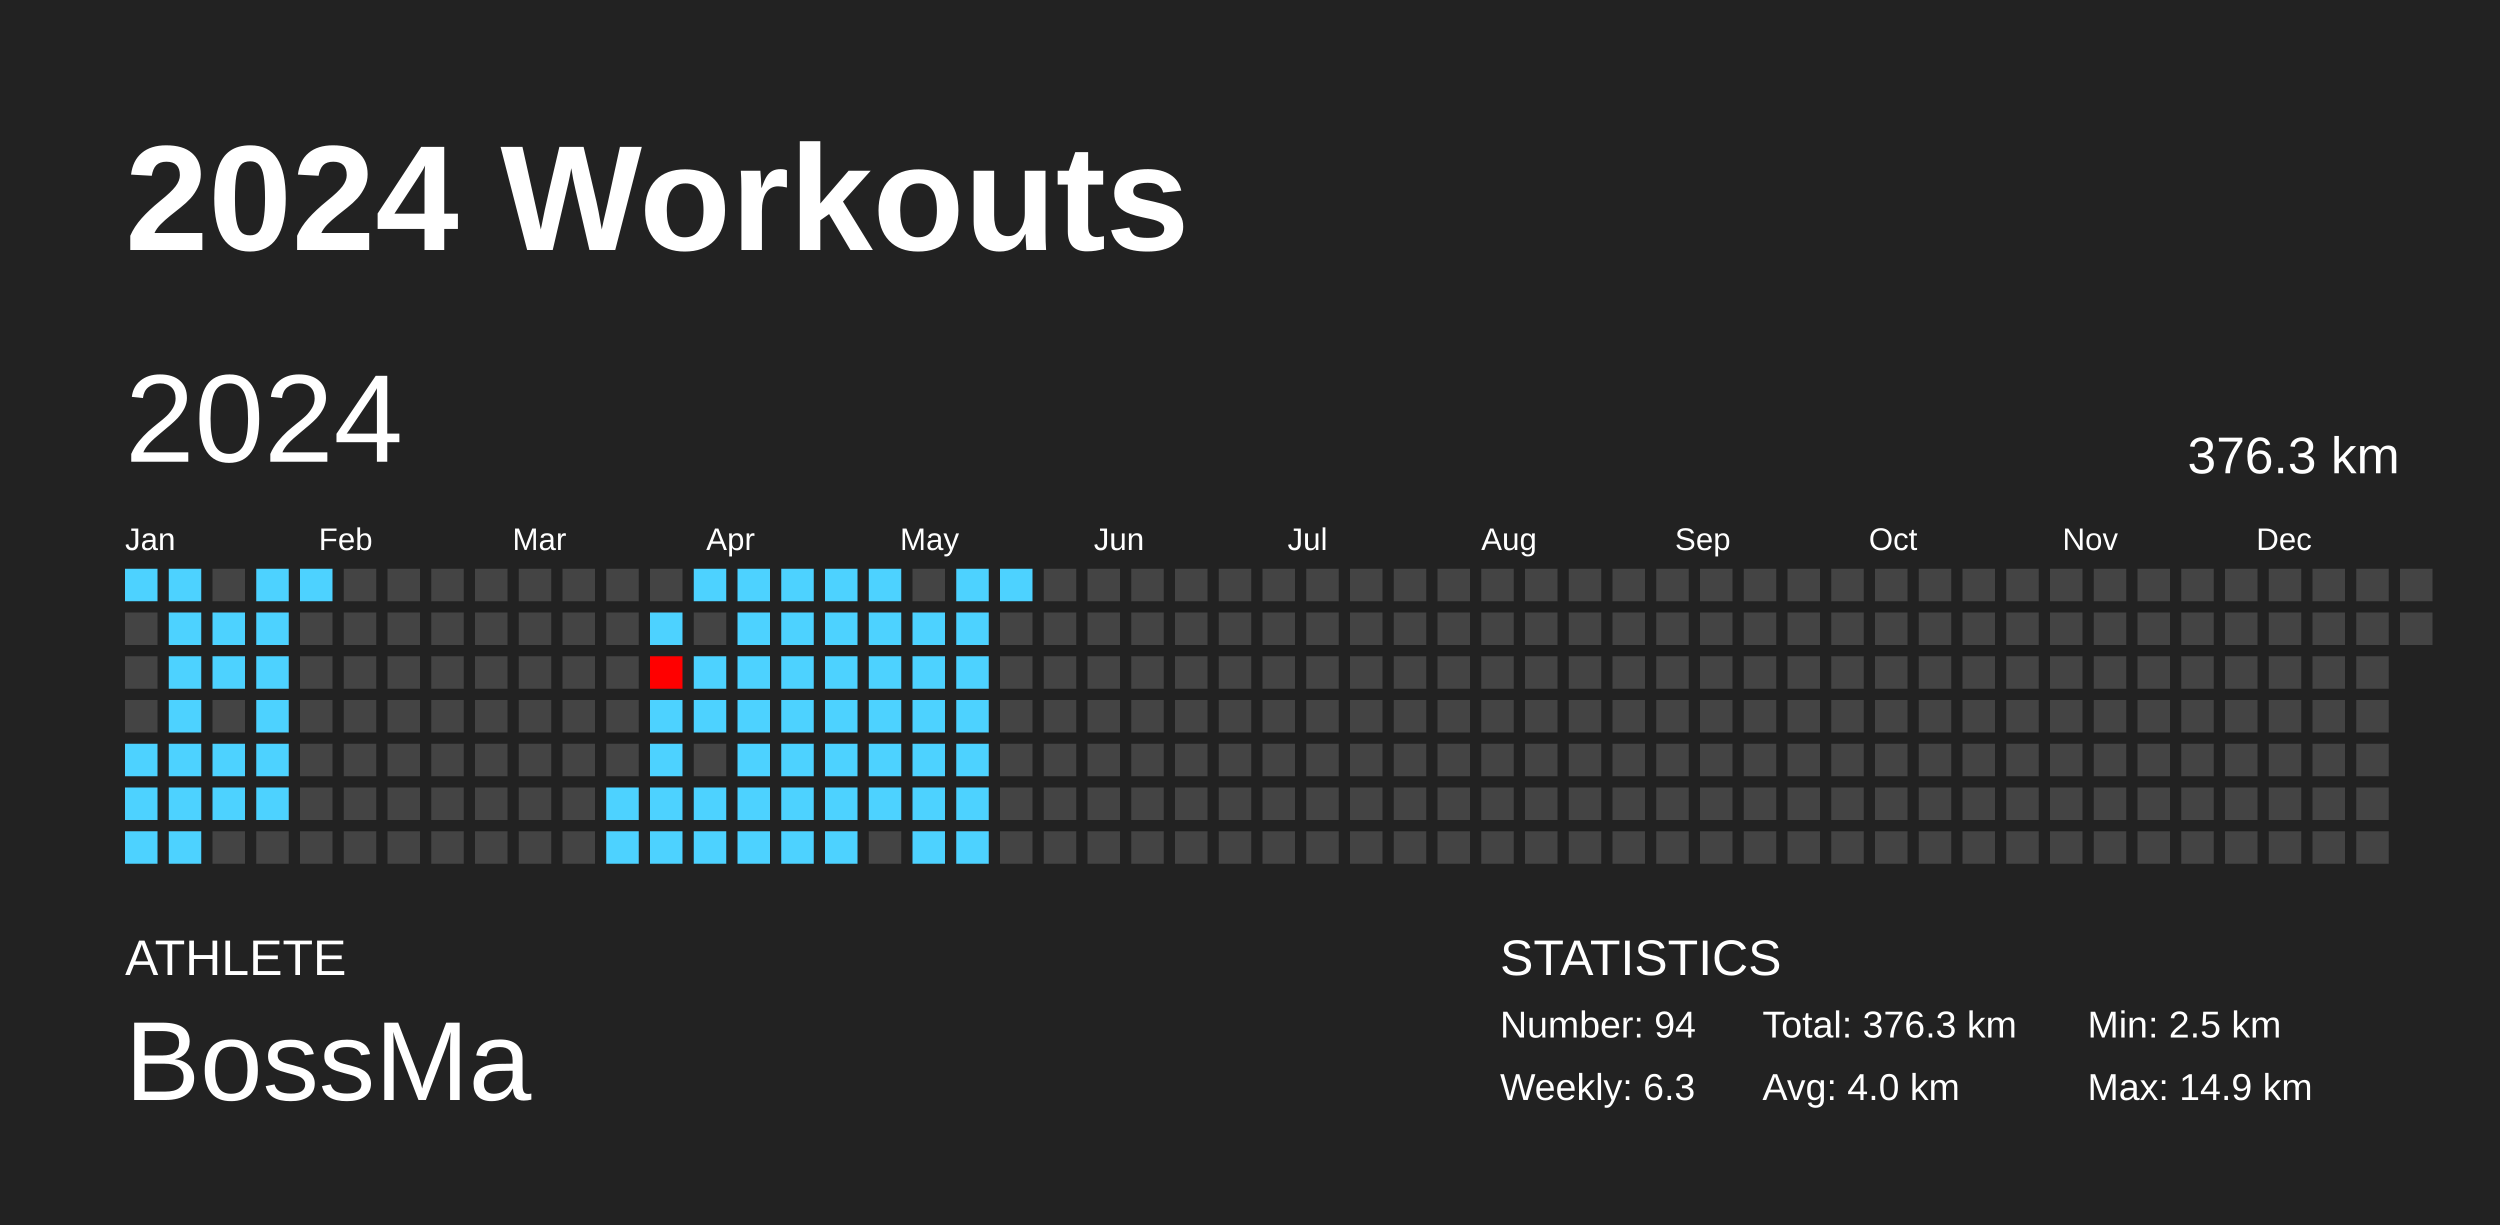
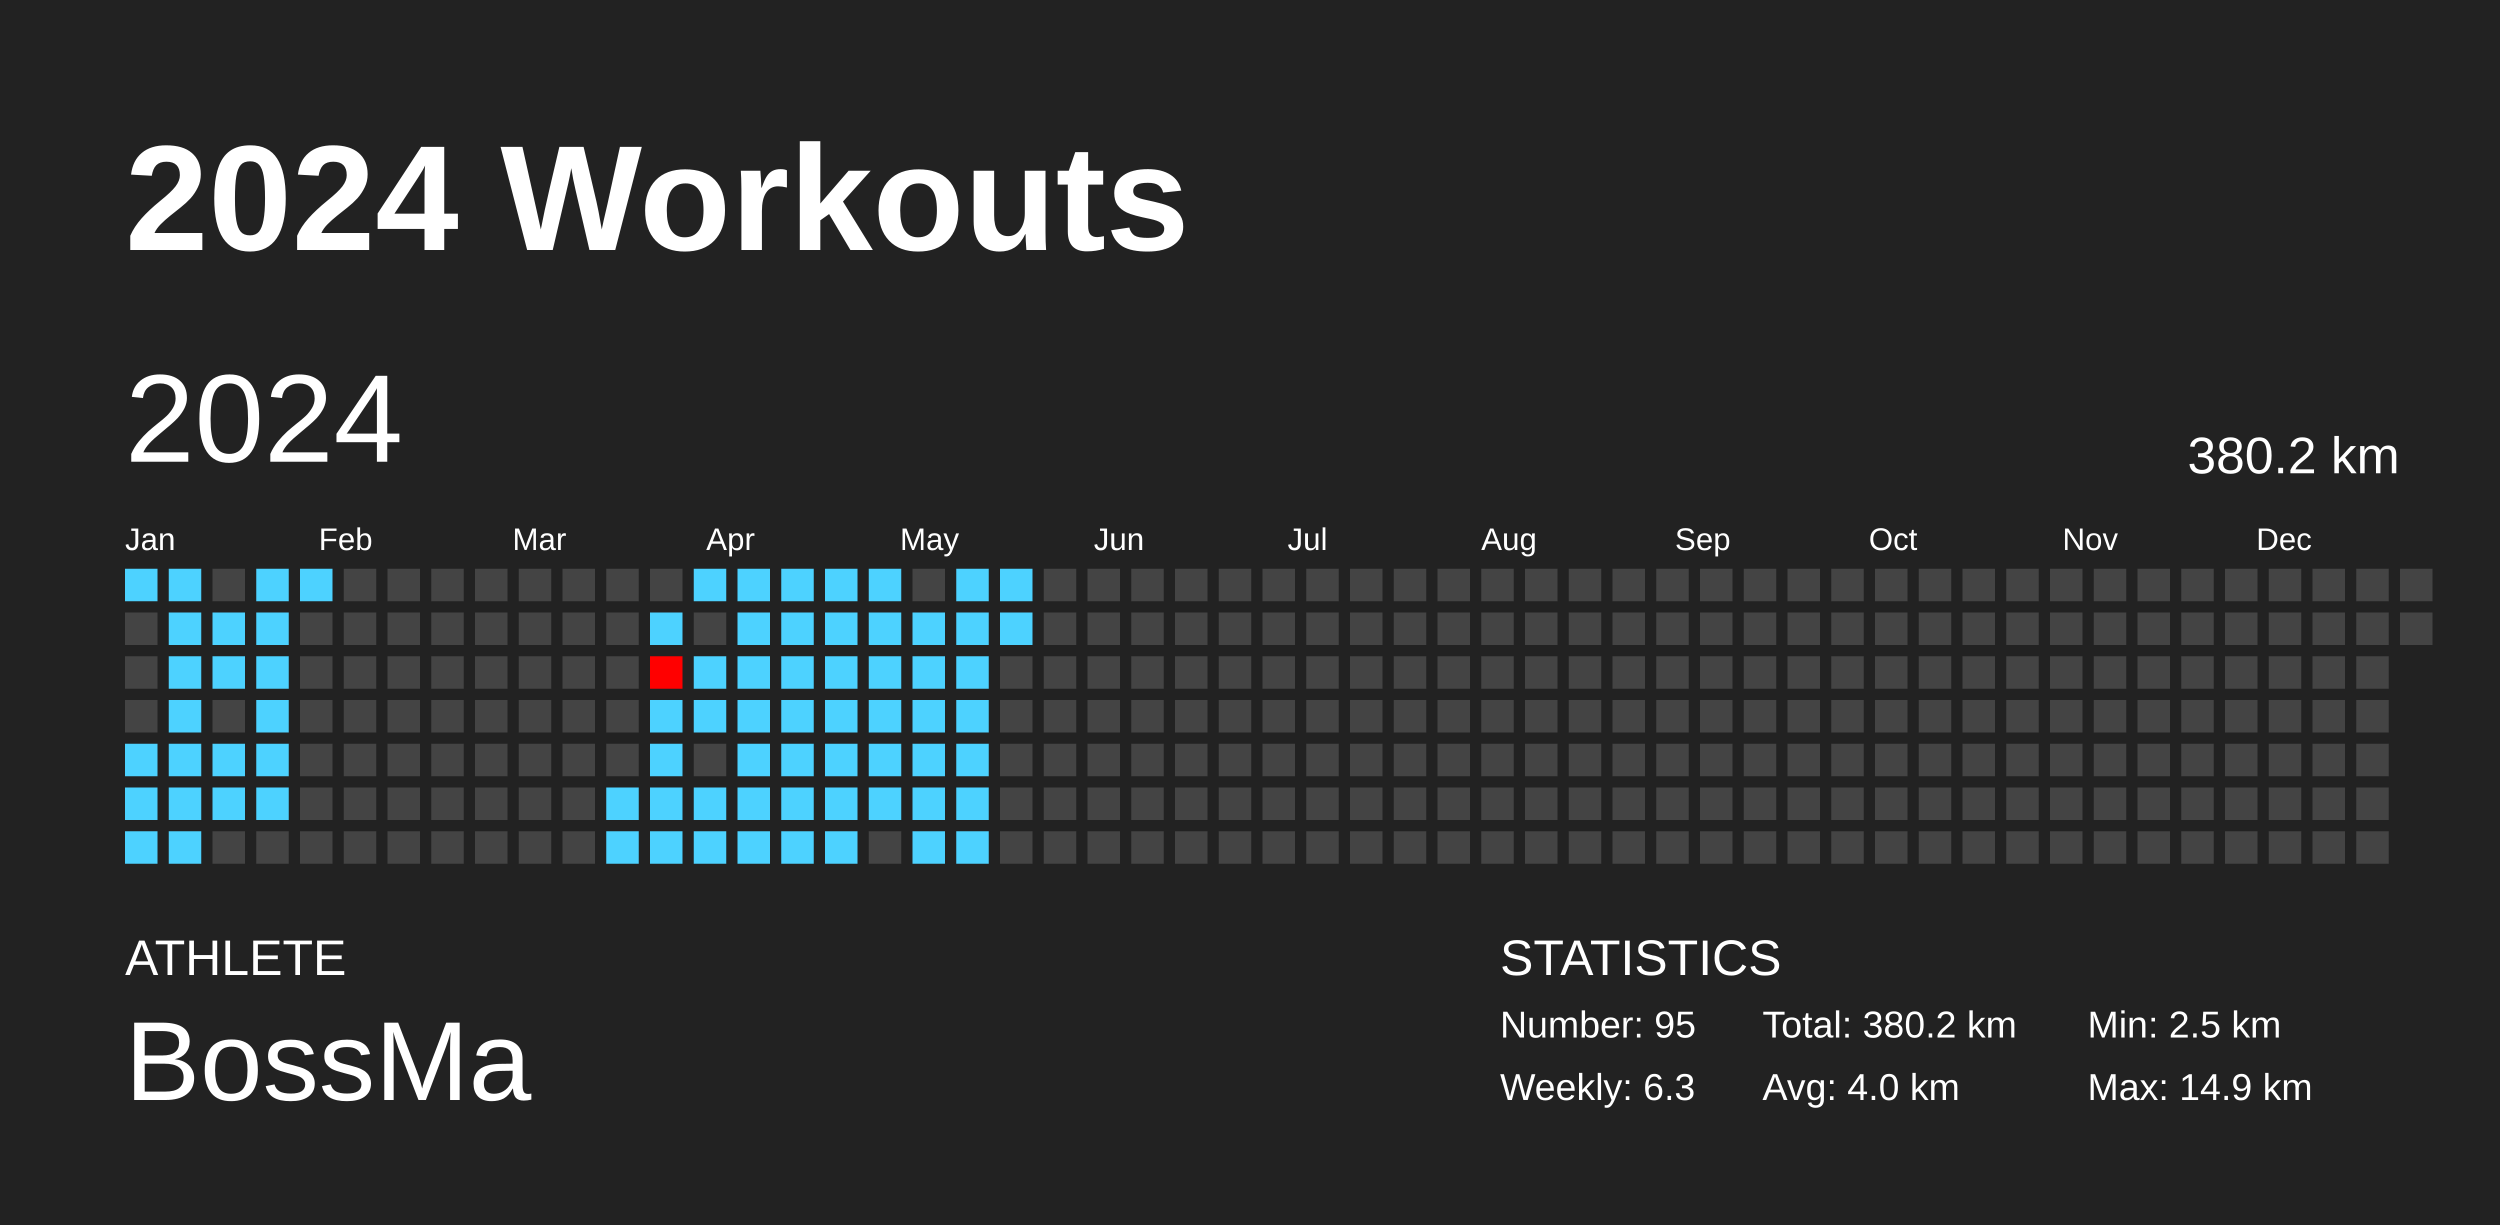
<svg xmlns="http://www.w3.org/2000/svg" baseProfile="full" height="98mm" version="1.1" viewBox="0,0,200,98" width="200mm">
  <defs />
  <rect fill="#222222" height="98" width="200" x="0" y="0" />
  <text fill="#FFFFFF" style="font-size:12px; font-family:Arial; font-weight:bold;" x="10" y="20">2024 Workouts</text>
  <text fill="#FFFFFF" style="font-size:4px; font-family:Arial" x="10" y="78">ATHLETE</text>
  <text fill="#FFFFFF" style="font-size:9px; font-family:Arial" x="10" y="88">BossMa</text>
  <text fill="#FFFFFF" style="font-size:4px; font-family:Arial" x="120" y="78">STATISTICS</text>
-   <text fill="#FFFFFF" style="font-size:3px; font-family:Arial" x="120" y="83">Number: 94</text>
+   <text fill="#FFFFFF" style="font-size:3px; font-family:Arial" x="120" y="83">Number: 95</text>
  <text fill="#FFFFFF" style="font-size:3px; font-family:Arial" x="120" y="88">Weekly: 6.3</text>
-   <text fill="#FFFFFF" style="font-size:3px; font-family:Arial" x="141" y="83">Total: 376.3 km</text>
+   <text fill="#FFFFFF" style="font-size:3px; font-family:Arial" x="141" y="83">Total: 380.2 km</text>
  <text fill="#FFFFFF" style="font-size:3px; font-family:Arial" x="141" y="88">Avg: 4.0 km</text>
  <text fill="#FFFFFF" style="font-size:3px; font-family:Arial" x="167" y="83">Min: 2.5 km</text>
  <text fill="#FFFFFF" style="font-size:3px; font-family:Arial" x="167" y="88">Max: 14.9 km</text>
  <text dominant-baseline="hanging" fill="#FFFFFF" style="font-size:10.0px; font-family:Arial;" x="10" y="30">2024</text>
-   <text dominant-baseline="hanging" fill="#FFFFFF" style="font-size:4.125px; font-family:Arial;" x="175" y="35">376.3 km</text>
+   <text dominant-baseline="hanging" fill="#FFFFFF" style="font-size:4.125px; font-family:Arial;" x="175" y="35">380.2 km</text>
  <text fill="#FFFFFF" style="font-size:2.5px; font-family:Arial" x="10.0" y="44">Jan</text>
  <text fill="#FFFFFF" style="font-size:2.5px; font-family:Arial" x="25.5" y="44">Feb</text>
  <text fill="#FFFFFF" style="font-size:2.5px; font-family:Arial" x="41.0" y="44">Mar</text>
  <text fill="#FFFFFF" style="font-size:2.5px; font-family:Arial" x="56.5" y="44">Apr</text>
  <text fill="#FFFFFF" style="font-size:2.5px; font-family:Arial" x="72.0" y="44">May</text>
  <text fill="#FFFFFF" style="font-size:2.5px; font-family:Arial" x="87.5" y="44">Jun</text>
  <text fill="#FFFFFF" style="font-size:2.5px; font-family:Arial" x="103.0" y="44">Jul</text>
  <text fill="#FFFFFF" style="font-size:2.5px; font-family:Arial" x="118.5" y="44">Aug</text>
  <text fill="#FFFFFF" style="font-size:2.5px; font-family:Arial" x="134.0" y="44">Sep</text>
  <text fill="#FFFFFF" style="font-size:2.5px; font-family:Arial" x="149.5" y="44">Oct</text>
  <text fill="#FFFFFF" style="font-size:2.5px; font-family:Arial" x="165.0" y="44">Nov</text>
  <text fill="#FFFFFF" style="font-size:2.5px; font-family:Arial" x="180.5" y="44">Dec</text>
  <rect fill="#4dd2ff" height="2.6" width="2.6" x="10.0" y="45.5" />
  <rect fill="#444444" height="2.6" width="2.6" x="10.0" y="49.0" />
  <rect fill="#444444" height="2.6" width="2.6" x="10.0" y="52.5" />
  <rect fill="#444444" height="2.6" width="2.6" x="10.0" y="56.0" />
  <rect fill="#4dd2ff" height="2.6" width="2.6" x="10.0" y="59.5" />
  <rect fill="#4dd2ff" height="2.6" width="2.6" x="10.0" y="63.0" />
  <rect fill="#4dd2ff" height="2.6" width="2.6" x="10.0" y="66.5" />
  <rect fill="#4dd2ff" height="2.6" width="2.6" x="13.5" y="45.5" />
  <rect fill="#4dd2ff" height="2.6" width="2.6" x="13.5" y="49.0" />
  <rect fill="#4dd2ff" height="2.6" width="2.6" x="13.5" y="52.5" />
  <rect fill="#4dd2ff" height="2.6" width="2.6" x="13.5" y="56.0" />
  <rect fill="#4dd2ff" height="2.6" width="2.6" x="13.5" y="59.5" />
  <rect fill="#4dd2ff" height="2.6" width="2.6" x="13.5" y="63.0" />
  <rect fill="#4dd2ff" height="2.6" width="2.6" x="13.5" y="66.5" />
  <rect fill="#444444" height="2.6" width="2.6" x="17.0" y="45.5" />
  <rect fill="#4dd2ff" height="2.6" width="2.6" x="17.0" y="49.0" />
  <rect fill="#4dd2ff" height="2.6" width="2.6" x="17.0" y="52.5" />
  <rect fill="#444444" height="2.6" width="2.6" x="17.0" y="56.0" />
  <rect fill="#4dd2ff" height="2.6" width="2.6" x="17.0" y="59.5" />
  <rect fill="#4dd2ff" height="2.6" width="2.6" x="17.0" y="63.0" />
  <rect fill="#444444" height="2.6" width="2.6" x="17.0" y="66.5" />
  <rect fill="#4dd2ff" height="2.6" width="2.6" x="20.5" y="45.5" />
  <rect fill="#4dd2ff" height="2.6" width="2.6" x="20.5" y="49.0" />
  <rect fill="#4dd2ff" height="2.6" width="2.6" x="20.5" y="52.5" />
  <rect fill="#4dd2ff" height="2.6" width="2.6" x="20.5" y="56.0" />
  <rect fill="#4dd2ff" height="2.6" width="2.6" x="20.5" y="59.5" />
  <rect fill="#4dd2ff" height="2.6" width="2.6" x="20.5" y="63.0" />
  <rect fill="#444444" height="2.6" width="2.6" x="20.5" y="66.5" />
  <rect fill="#4dd2ff" height="2.6" width="2.6" x="24.0" y="45.5" />
  <rect fill="#444444" height="2.6" width="2.6" x="24.0" y="49.0" />
  <rect fill="#444444" height="2.6" width="2.6" x="24.0" y="52.5" />
  <rect fill="#444444" height="2.6" width="2.6" x="24.0" y="56.0" />
  <rect fill="#444444" height="2.6" width="2.6" x="24.0" y="59.5" />
  <rect fill="#444444" height="2.6" width="2.6" x="24.0" y="63.0" />
  <rect fill="#444444" height="2.6" width="2.6" x="24.0" y="66.5" />
  <rect fill="#444444" height="2.6" width="2.6" x="27.5" y="45.5" />
  <rect fill="#444444" height="2.6" width="2.6" x="27.5" y="49.0" />
  <rect fill="#444444" height="2.6" width="2.6" x="27.5" y="52.5" />
  <rect fill="#444444" height="2.6" width="2.6" x="27.5" y="56.0" />
  <rect fill="#444444" height="2.6" width="2.6" x="27.5" y="59.5" />
  <rect fill="#444444" height="2.6" width="2.6" x="27.5" y="63.0" />
  <rect fill="#444444" height="2.6" width="2.6" x="27.5" y="66.5" />
  <rect fill="#444444" height="2.6" width="2.6" x="31.0" y="45.5" />
  <rect fill="#444444" height="2.6" width="2.6" x="31.0" y="49.0" />
  <rect fill="#444444" height="2.6" width="2.6" x="31.0" y="52.5" />
  <rect fill="#444444" height="2.6" width="2.6" x="31.0" y="56.0" />
  <rect fill="#444444" height="2.6" width="2.6" x="31.0" y="59.5" />
  <rect fill="#444444" height="2.6" width="2.6" x="31.0" y="63.0" />
  <rect fill="#444444" height="2.6" width="2.6" x="31.0" y="66.5" />
  <rect fill="#444444" height="2.6" width="2.6" x="34.5" y="45.5" />
  <rect fill="#444444" height="2.6" width="2.6" x="34.5" y="49.0" />
  <rect fill="#444444" height="2.6" width="2.6" x="34.5" y="52.5" />
  <rect fill="#444444" height="2.6" width="2.6" x="34.5" y="56.0" />
  <rect fill="#444444" height="2.6" width="2.6" x="34.5" y="59.5" />
  <rect fill="#444444" height="2.6" width="2.6" x="34.5" y="63.0" />
  <rect fill="#444444" height="2.6" width="2.6" x="34.5" y="66.5" />
  <rect fill="#444444" height="2.6" width="2.6" x="38.0" y="45.5" />
  <rect fill="#444444" height="2.6" width="2.6" x="38.0" y="49.0" />
  <rect fill="#444444" height="2.6" width="2.6" x="38.0" y="52.5" />
  <rect fill="#444444" height="2.6" width="2.6" x="38.0" y="56.0" />
  <rect fill="#444444" height="2.6" width="2.6" x="38.0" y="59.5" />
  <rect fill="#444444" height="2.6" width="2.6" x="38.0" y="63.0" />
  <rect fill="#444444" height="2.6" width="2.6" x="38.0" y="66.5" />
  <rect fill="#444444" height="2.6" width="2.6" x="41.5" y="45.5" />
  <rect fill="#444444" height="2.6" width="2.6" x="41.5" y="49.0" />
  <rect fill="#444444" height="2.6" width="2.6" x="41.5" y="52.5" />
  <rect fill="#444444" height="2.6" width="2.6" x="41.5" y="56.0" />
  <rect fill="#444444" height="2.6" width="2.6" x="41.5" y="59.5" />
  <rect fill="#444444" height="2.6" width="2.6" x="41.5" y="63.0" />
  <rect fill="#444444" height="2.6" width="2.6" x="41.5" y="66.5" />
  <rect fill="#444444" height="2.6" width="2.6" x="45.0" y="45.5" />
  <rect fill="#444444" height="2.6" width="2.6" x="45.0" y="49.0" />
  <rect fill="#444444" height="2.6" width="2.6" x="45.0" y="52.5" />
  <rect fill="#444444" height="2.6" width="2.6" x="45.0" y="56.0" />
  <rect fill="#444444" height="2.6" width="2.6" x="45.0" y="59.5" />
  <rect fill="#444444" height="2.6" width="2.6" x="45.0" y="63.0" />
  <rect fill="#444444" height="2.6" width="2.6" x="45.0" y="66.5" />
  <rect fill="#444444" height="2.6" width="2.6" x="48.5" y="45.5" />
  <rect fill="#444444" height="2.6" width="2.6" x="48.5" y="49.0" />
  <rect fill="#444444" height="2.6" width="2.6" x="48.5" y="52.5" />
  <rect fill="#444444" height="2.6" width="2.6" x="48.5" y="56.0" />
  <rect fill="#444444" height="2.6" width="2.6" x="48.5" y="59.5" />
  <rect fill="#4dd2ff" height="2.6" width="2.6" x="48.5" y="63.0" />
  <rect fill="#4dd2ff" height="2.6" width="2.6" x="48.5" y="66.5" />
  <rect fill="#444444" height="2.6" width="2.6" x="52.0" y="45.5" />
  <rect fill="#4dd2ff" height="2.6" width="2.6" x="52.0" y="49.0" />
  <rect fill="#ff0000" height="2.6" width="2.6" x="52.0" y="52.5" />
  <rect fill="#4dd2ff" height="2.6" width="2.6" x="52.0" y="56.0" />
  <rect fill="#4dd2ff" height="2.6" width="2.6" x="52.0" y="59.5" />
  <rect fill="#4dd2ff" height="2.6" width="2.6" x="52.0" y="63.0" />
  <rect fill="#4dd2ff" height="2.6" width="2.6" x="52.0" y="66.5" />
  <rect fill="#4dd2ff" height="2.6" width="2.6" x="55.5" y="45.5" />
  <rect fill="#444444" height="2.6" width="2.6" x="55.5" y="49.0" />
  <rect fill="#4dd2ff" height="2.6" width="2.6" x="55.5" y="52.5" />
  <rect fill="#4dd2ff" height="2.6" width="2.6" x="55.5" y="56.0" />
  <rect fill="#444444" height="2.6" width="2.6" x="55.5" y="59.5" />
  <rect fill="#4dd2ff" height="2.6" width="2.6" x="55.5" y="63.0" />
  <rect fill="#4dd2ff" height="2.6" width="2.6" x="55.5" y="66.5" />
  <rect fill="#4dd2ff" height="2.6" width="2.6" x="59.0" y="45.5" />
  <rect fill="#4dd2ff" height="2.6" width="2.6" x="59.0" y="49.0" />
  <rect fill="#4dd2ff" height="2.6" width="2.6" x="59.0" y="52.5" />
  <rect fill="#4dd2ff" height="2.6" width="2.6" x="59.0" y="56.0" />
  <rect fill="#4dd2ff" height="2.6" width="2.6" x="59.0" y="59.5" />
  <rect fill="#4dd2ff" height="2.6" width="2.6" x="59.0" y="63.0" />
  <rect fill="#4dd2ff" height="2.6" width="2.6" x="59.0" y="66.5" />
  <rect fill="#4dd2ff" height="2.6" width="2.6" x="62.5" y="45.5" />
  <rect fill="#4dd2ff" height="2.6" width="2.6" x="62.5" y="49.0" />
  <rect fill="#4dd2ff" height="2.6" width="2.6" x="62.5" y="52.5" />
  <rect fill="#4dd2ff" height="2.6" width="2.6" x="62.5" y="56.0" />
  <rect fill="#4dd2ff" height="2.6" width="2.6" x="62.5" y="59.5" />
  <rect fill="#4dd2ff" height="2.6" width="2.6" x="62.5" y="63.0" />
  <rect fill="#4dd2ff" height="2.6" width="2.6" x="62.5" y="66.5" />
  <rect fill="#4dd2ff" height="2.6" width="2.6" x="66.0" y="45.5" />
  <rect fill="#4dd2ff" height="2.6" width="2.6" x="66.0" y="49.0" />
  <rect fill="#4dd2ff" height="2.6" width="2.6" x="66.0" y="52.5" />
  <rect fill="#4dd2ff" height="2.6" width="2.6" x="66.0" y="56.0" />
  <rect fill="#4dd2ff" height="2.6" width="2.6" x="66.0" y="59.5" />
  <rect fill="#4dd2ff" height="2.6" width="2.6" x="66.0" y="63.0" />
  <rect fill="#4dd2ff" height="2.6" width="2.6" x="66.0" y="66.5" />
  <rect fill="#4dd2ff" height="2.6" width="2.6" x="69.5" y="45.5" />
  <rect fill="#4dd2ff" height="2.6" width="2.6" x="69.5" y="49.0" />
  <rect fill="#4dd2ff" height="2.6" width="2.6" x="69.5" y="52.5" />
  <rect fill="#4dd2ff" height="2.6" width="2.6" x="69.5" y="56.0" />
  <rect fill="#4dd2ff" height="2.6" width="2.6" x="69.5" y="59.5" />
  <rect fill="#4dd2ff" height="2.6" width="2.6" x="69.5" y="63.0" />
  <rect fill="#444444" height="2.6" width="2.6" x="69.5" y="66.5" />
  <rect fill="#444444" height="2.6" width="2.6" x="73.0" y="45.5" />
  <rect fill="#4dd2ff" height="2.6" width="2.6" x="73.0" y="49.0" />
  <rect fill="#4dd2ff" height="2.6" width="2.6" x="73.0" y="52.5" />
  <rect fill="#4dd2ff" height="2.6" width="2.6" x="73.0" y="56.0" />
  <rect fill="#4dd2ff" height="2.6" width="2.6" x="73.0" y="59.5" />
  <rect fill="#4dd2ff" height="2.6" width="2.6" x="73.0" y="63.0" />
  <rect fill="#4dd2ff" height="2.6" width="2.6" x="73.0" y="66.5" />
  <rect fill="#4dd2ff" height="2.6" width="2.6" x="76.5" y="45.5" />
  <rect fill="#4dd2ff" height="2.6" width="2.6" x="76.5" y="49.0" />
  <rect fill="#4dd2ff" height="2.6" width="2.6" x="76.5" y="52.5" />
  <rect fill="#4dd2ff" height="2.6" width="2.6" x="76.5" y="56.0" />
  <rect fill="#4dd2ff" height="2.6" width="2.6" x="76.5" y="59.5" />
  <rect fill="#4dd2ff" height="2.6" width="2.6" x="76.5" y="63.0" />
  <rect fill="#4dd2ff" height="2.6" width="2.6" x="76.5" y="66.5" />
  <rect fill="#4dd2ff" height="2.6" width="2.6" x="80.0" y="45.5" />
-   <rect fill="#444444" height="2.6" width="2.6" x="80.0" y="49.0" />
+   <rect fill="#4dd2ff" height="2.6" width="2.6" x="80.0" y="49.0" />
  <rect fill="#444444" height="2.6" width="2.6" x="80.0" y="52.5" />
  <rect fill="#444444" height="2.6" width="2.6" x="80.0" y="56.0" />
  <rect fill="#444444" height="2.6" width="2.6" x="80.0" y="59.5" />
  <rect fill="#444444" height="2.6" width="2.6" x="80.0" y="63.0" />
  <rect fill="#444444" height="2.6" width="2.6" x="80.0" y="66.5" />
  <rect fill="#444444" height="2.6" width="2.6" x="83.5" y="45.5" />
  <rect fill="#444444" height="2.6" width="2.6" x="83.5" y="49.0" />
  <rect fill="#444444" height="2.6" width="2.6" x="83.5" y="52.5" />
  <rect fill="#444444" height="2.6" width="2.6" x="83.5" y="56.0" />
  <rect fill="#444444" height="2.6" width="2.6" x="83.5" y="59.5" />
  <rect fill="#444444" height="2.6" width="2.6" x="83.5" y="63.0" />
  <rect fill="#444444" height="2.6" width="2.6" x="83.5" y="66.5" />
  <rect fill="#444444" height="2.6" width="2.6" x="87.0" y="45.5" />
  <rect fill="#444444" height="2.6" width="2.6" x="87.0" y="49.0" />
  <rect fill="#444444" height="2.6" width="2.6" x="87.0" y="52.5" />
  <rect fill="#444444" height="2.6" width="2.6" x="87.0" y="56.0" />
  <rect fill="#444444" height="2.6" width="2.6" x="87.0" y="59.5" />
  <rect fill="#444444" height="2.6" width="2.6" x="87.0" y="63.0" />
  <rect fill="#444444" height="2.6" width="2.6" x="87.0" y="66.5" />
  <rect fill="#444444" height="2.6" width="2.6" x="90.5" y="45.5" />
  <rect fill="#444444" height="2.6" width="2.6" x="90.5" y="49.0" />
  <rect fill="#444444" height="2.6" width="2.6" x="90.5" y="52.5" />
  <rect fill="#444444" height="2.6" width="2.6" x="90.5" y="56.0" />
  <rect fill="#444444" height="2.6" width="2.6" x="90.5" y="59.5" />
  <rect fill="#444444" height="2.6" width="2.6" x="90.5" y="63.0" />
  <rect fill="#444444" height="2.6" width="2.6" x="90.5" y="66.5" />
  <rect fill="#444444" height="2.6" width="2.6" x="94.0" y="45.5" />
  <rect fill="#444444" height="2.6" width="2.6" x="94.0" y="49.0" />
  <rect fill="#444444" height="2.6" width="2.6" x="94.0" y="52.5" />
  <rect fill="#444444" height="2.6" width="2.6" x="94.0" y="56.0" />
  <rect fill="#444444" height="2.6" width="2.6" x="94.0" y="59.5" />
  <rect fill="#444444" height="2.6" width="2.6" x="94.0" y="63.0" />
  <rect fill="#444444" height="2.6" width="2.6" x="94.0" y="66.5" />
  <rect fill="#444444" height="2.6" width="2.6" x="97.5" y="45.5" />
  <rect fill="#444444" height="2.6" width="2.6" x="97.5" y="49.0" />
  <rect fill="#444444" height="2.6" width="2.6" x="97.5" y="52.5" />
  <rect fill="#444444" height="2.6" width="2.6" x="97.5" y="56.0" />
  <rect fill="#444444" height="2.6" width="2.6" x="97.5" y="59.5" />
  <rect fill="#444444" height="2.6" width="2.6" x="97.5" y="63.0" />
  <rect fill="#444444" height="2.6" width="2.6" x="97.5" y="66.5" />
  <rect fill="#444444" height="2.6" width="2.6" x="101.0" y="45.5" />
  <rect fill="#444444" height="2.6" width="2.6" x="101.0" y="49.0" />
  <rect fill="#444444" height="2.6" width="2.6" x="101.0" y="52.5" />
  <rect fill="#444444" height="2.6" width="2.6" x="101.0" y="56.0" />
  <rect fill="#444444" height="2.6" width="2.6" x="101.0" y="59.5" />
  <rect fill="#444444" height="2.6" width="2.6" x="101.0" y="63.0" />
  <rect fill="#444444" height="2.6" width="2.6" x="101.0" y="66.5" />
  <rect fill="#444444" height="2.6" width="2.6" x="104.5" y="45.5" />
  <rect fill="#444444" height="2.6" width="2.6" x="104.5" y="49.0" />
  <rect fill="#444444" height="2.6" width="2.6" x="104.5" y="52.5" />
  <rect fill="#444444" height="2.6" width="2.6" x="104.5" y="56.0" />
  <rect fill="#444444" height="2.6" width="2.6" x="104.5" y="59.5" />
  <rect fill="#444444" height="2.6" width="2.6" x="104.5" y="63.0" />
  <rect fill="#444444" height="2.6" width="2.6" x="104.5" y="66.5" />
  <rect fill="#444444" height="2.6" width="2.6" x="108.0" y="45.5" />
  <rect fill="#444444" height="2.6" width="2.6" x="108.0" y="49.0" />
  <rect fill="#444444" height="2.6" width="2.6" x="108.0" y="52.5" />
  <rect fill="#444444" height="2.6" width="2.6" x="108.0" y="56.0" />
  <rect fill="#444444" height="2.6" width="2.6" x="108.0" y="59.5" />
  <rect fill="#444444" height="2.6" width="2.6" x="108.0" y="63.0" />
  <rect fill="#444444" height="2.6" width="2.6" x="108.0" y="66.5" />
  <rect fill="#444444" height="2.6" width="2.6" x="111.5" y="45.5" />
  <rect fill="#444444" height="2.6" width="2.6" x="111.5" y="49.0" />
  <rect fill="#444444" height="2.6" width="2.6" x="111.5" y="52.5" />
  <rect fill="#444444" height="2.6" width="2.6" x="111.5" y="56.0" />
  <rect fill="#444444" height="2.6" width="2.6" x="111.5" y="59.5" />
  <rect fill="#444444" height="2.6" width="2.6" x="111.5" y="63.0" />
  <rect fill="#444444" height="2.6" width="2.6" x="111.5" y="66.5" />
  <rect fill="#444444" height="2.6" width="2.6" x="115.0" y="45.5" />
  <rect fill="#444444" height="2.6" width="2.6" x="115.0" y="49.0" />
  <rect fill="#444444" height="2.6" width="2.6" x="115.0" y="52.5" />
  <rect fill="#444444" height="2.6" width="2.6" x="115.0" y="56.0" />
  <rect fill="#444444" height="2.6" width="2.6" x="115.0" y="59.5" />
  <rect fill="#444444" height="2.6" width="2.6" x="115.0" y="63.0" />
  <rect fill="#444444" height="2.6" width="2.6" x="115.0" y="66.5" />
  <rect fill="#444444" height="2.6" width="2.6" x="118.5" y="45.5" />
  <rect fill="#444444" height="2.6" width="2.6" x="118.5" y="49.0" />
  <rect fill="#444444" height="2.6" width="2.6" x="118.5" y="52.5" />
  <rect fill="#444444" height="2.6" width="2.6" x="118.5" y="56.0" />
  <rect fill="#444444" height="2.6" width="2.6" x="118.5" y="59.5" />
  <rect fill="#444444" height="2.6" width="2.6" x="118.5" y="63.0" />
  <rect fill="#444444" height="2.6" width="2.6" x="118.5" y="66.5" />
  <rect fill="#444444" height="2.6" width="2.6" x="122.0" y="45.5" />
  <rect fill="#444444" height="2.6" width="2.6" x="122.0" y="49.0" />
  <rect fill="#444444" height="2.6" width="2.6" x="122.0" y="52.5" />
  <rect fill="#444444" height="2.6" width="2.6" x="122.0" y="56.0" />
  <rect fill="#444444" height="2.6" width="2.6" x="122.0" y="59.5" />
  <rect fill="#444444" height="2.6" width="2.6" x="122.0" y="63.0" />
  <rect fill="#444444" height="2.6" width="2.6" x="122.0" y="66.5" />
  <rect fill="#444444" height="2.6" width="2.6" x="125.5" y="45.5" />
  <rect fill="#444444" height="2.6" width="2.6" x="125.5" y="49.0" />
  <rect fill="#444444" height="2.6" width="2.6" x="125.5" y="52.5" />
  <rect fill="#444444" height="2.6" width="2.6" x="125.5" y="56.0" />
  <rect fill="#444444" height="2.6" width="2.6" x="125.5" y="59.5" />
  <rect fill="#444444" height="2.6" width="2.6" x="125.5" y="63.0" />
  <rect fill="#444444" height="2.6" width="2.6" x="125.5" y="66.5" />
  <rect fill="#444444" height="2.6" width="2.6" x="129.0" y="45.5" />
  <rect fill="#444444" height="2.6" width="2.6" x="129.0" y="49.0" />
  <rect fill="#444444" height="2.6" width="2.6" x="129.0" y="52.5" />
  <rect fill="#444444" height="2.6" width="2.6" x="129.0" y="56.0" />
  <rect fill="#444444" height="2.6" width="2.6" x="129.0" y="59.5" />
  <rect fill="#444444" height="2.6" width="2.6" x="129.0" y="63.0" />
  <rect fill="#444444" height="2.6" width="2.6" x="129.0" y="66.5" />
  <rect fill="#444444" height="2.6" width="2.6" x="132.5" y="45.5" />
  <rect fill="#444444" height="2.6" width="2.6" x="132.5" y="49.0" />
  <rect fill="#444444" height="2.6" width="2.6" x="132.5" y="52.5" />
  <rect fill="#444444" height="2.6" width="2.6" x="132.5" y="56.0" />
  <rect fill="#444444" height="2.6" width="2.6" x="132.5" y="59.5" />
  <rect fill="#444444" height="2.6" width="2.6" x="132.5" y="63.0" />
  <rect fill="#444444" height="2.6" width="2.6" x="132.5" y="66.5" />
  <rect fill="#444444" height="2.6" width="2.6" x="136.0" y="45.5" />
  <rect fill="#444444" height="2.6" width="2.6" x="136.0" y="49.0" />
  <rect fill="#444444" height="2.6" width="2.6" x="136.0" y="52.5" />
  <rect fill="#444444" height="2.6" width="2.6" x="136.0" y="56.0" />
  <rect fill="#444444" height="2.6" width="2.6" x="136.0" y="59.5" />
  <rect fill="#444444" height="2.6" width="2.6" x="136.0" y="63.0" />
  <rect fill="#444444" height="2.6" width="2.6" x="136.0" y="66.5" />
  <rect fill="#444444" height="2.6" width="2.6" x="139.5" y="45.5" />
  <rect fill="#444444" height="2.6" width="2.6" x="139.5" y="49.0" />
  <rect fill="#444444" height="2.6" width="2.6" x="139.5" y="52.5" />
  <rect fill="#444444" height="2.6" width="2.6" x="139.5" y="56.0" />
  <rect fill="#444444" height="2.6" width="2.6" x="139.5" y="59.5" />
  <rect fill="#444444" height="2.6" width="2.6" x="139.5" y="63.0" />
  <rect fill="#444444" height="2.6" width="2.6" x="139.5" y="66.5" />
  <rect fill="#444444" height="2.6" width="2.6" x="143.0" y="45.5" />
  <rect fill="#444444" height="2.6" width="2.6" x="143.0" y="49.0" />
  <rect fill="#444444" height="2.6" width="2.6" x="143.0" y="52.5" />
  <rect fill="#444444" height="2.6" width="2.6" x="143.0" y="56.0" />
  <rect fill="#444444" height="2.6" width="2.6" x="143.0" y="59.5" />
  <rect fill="#444444" height="2.6" width="2.6" x="143.0" y="63.0" />
  <rect fill="#444444" height="2.6" width="2.6" x="143.0" y="66.5" />
  <rect fill="#444444" height="2.6" width="2.6" x="146.5" y="45.5" />
  <rect fill="#444444" height="2.6" width="2.6" x="146.5" y="49.0" />
  <rect fill="#444444" height="2.6" width="2.6" x="146.5" y="52.5" />
  <rect fill="#444444" height="2.6" width="2.6" x="146.5" y="56.0" />
  <rect fill="#444444" height="2.6" width="2.6" x="146.5" y="59.5" />
  <rect fill="#444444" height="2.6" width="2.6" x="146.5" y="63.0" />
  <rect fill="#444444" height="2.6" width="2.6" x="146.5" y="66.5" />
  <rect fill="#444444" height="2.6" width="2.6" x="150.0" y="45.5" />
  <rect fill="#444444" height="2.6" width="2.6" x="150.0" y="49.0" />
  <rect fill="#444444" height="2.6" width="2.6" x="150.0" y="52.5" />
  <rect fill="#444444" height="2.6" width="2.6" x="150.0" y="56.0" />
  <rect fill="#444444" height="2.6" width="2.6" x="150.0" y="59.5" />
  <rect fill="#444444" height="2.6" width="2.6" x="150.0" y="63.0" />
  <rect fill="#444444" height="2.6" width="2.6" x="150.0" y="66.5" />
  <rect fill="#444444" height="2.6" width="2.6" x="153.5" y="45.5" />
  <rect fill="#444444" height="2.6" width="2.6" x="153.5" y="49.0" />
  <rect fill="#444444" height="2.6" width="2.6" x="153.5" y="52.5" />
  <rect fill="#444444" height="2.6" width="2.6" x="153.5" y="56.0" />
  <rect fill="#444444" height="2.6" width="2.6" x="153.5" y="59.5" />
  <rect fill="#444444" height="2.6" width="2.6" x="153.5" y="63.0" />
  <rect fill="#444444" height="2.6" width="2.6" x="153.5" y="66.5" />
  <rect fill="#444444" height="2.6" width="2.6" x="157.0" y="45.5" />
  <rect fill="#444444" height="2.6" width="2.6" x="157.0" y="49.0" />
  <rect fill="#444444" height="2.6" width="2.6" x="157.0" y="52.5" />
  <rect fill="#444444" height="2.6" width="2.6" x="157.0" y="56.0" />
  <rect fill="#444444" height="2.6" width="2.6" x="157.0" y="59.5" />
  <rect fill="#444444" height="2.6" width="2.6" x="157.0" y="63.0" />
  <rect fill="#444444" height="2.6" width="2.6" x="157.0" y="66.5" />
  <rect fill="#444444" height="2.6" width="2.6" x="160.5" y="45.5" />
  <rect fill="#444444" height="2.6" width="2.6" x="160.5" y="49.0" />
  <rect fill="#444444" height="2.6" width="2.6" x="160.5" y="52.5" />
  <rect fill="#444444" height="2.6" width="2.6" x="160.5" y="56.0" />
  <rect fill="#444444" height="2.6" width="2.6" x="160.5" y="59.5" />
  <rect fill="#444444" height="2.6" width="2.6" x="160.5" y="63.0" />
  <rect fill="#444444" height="2.6" width="2.6" x="160.5" y="66.5" />
  <rect fill="#444444" height="2.6" width="2.6" x="164.0" y="45.5" />
  <rect fill="#444444" height="2.6" width="2.6" x="164.0" y="49.0" />
  <rect fill="#444444" height="2.6" width="2.6" x="164.0" y="52.5" />
  <rect fill="#444444" height="2.6" width="2.6" x="164.0" y="56.0" />
  <rect fill="#444444" height="2.6" width="2.6" x="164.0" y="59.5" />
  <rect fill="#444444" height="2.6" width="2.6" x="164.0" y="63.0" />
  <rect fill="#444444" height="2.6" width="2.6" x="164.0" y="66.5" />
  <rect fill="#444444" height="2.6" width="2.6" x="167.5" y="45.5" />
  <rect fill="#444444" height="2.6" width="2.6" x="167.5" y="49.0" />
  <rect fill="#444444" height="2.6" width="2.6" x="167.5" y="52.5" />
  <rect fill="#444444" height="2.6" width="2.6" x="167.5" y="56.0" />
  <rect fill="#444444" height="2.6" width="2.6" x="167.5" y="59.5" />
  <rect fill="#444444" height="2.6" width="2.6" x="167.5" y="63.0" />
  <rect fill="#444444" height="2.6" width="2.6" x="167.5" y="66.5" />
  <rect fill="#444444" height="2.6" width="2.6" x="171.0" y="45.5" />
  <rect fill="#444444" height="2.6" width="2.6" x="171.0" y="49.0" />
  <rect fill="#444444" height="2.6" width="2.6" x="171.0" y="52.5" />
  <rect fill="#444444" height="2.6" width="2.6" x="171.0" y="56.0" />
  <rect fill="#444444" height="2.6" width="2.6" x="171.0" y="59.5" />
  <rect fill="#444444" height="2.6" width="2.6" x="171.0" y="63.0" />
  <rect fill="#444444" height="2.6" width="2.6" x="171.0" y="66.5" />
  <rect fill="#444444" height="2.6" width="2.6" x="174.5" y="45.5" />
  <rect fill="#444444" height="2.6" width="2.6" x="174.5" y="49.0" />
  <rect fill="#444444" height="2.6" width="2.6" x="174.5" y="52.5" />
  <rect fill="#444444" height="2.6" width="2.6" x="174.5" y="56.0" />
  <rect fill="#444444" height="2.6" width="2.6" x="174.5" y="59.5" />
  <rect fill="#444444" height="2.6" width="2.6" x="174.5" y="63.0" />
  <rect fill="#444444" height="2.6" width="2.6" x="174.5" y="66.5" />
  <rect fill="#444444" height="2.6" width="2.6" x="178.0" y="45.5" />
  <rect fill="#444444" height="2.6" width="2.6" x="178.0" y="49.0" />
  <rect fill="#444444" height="2.6" width="2.6" x="178.0" y="52.5" />
  <rect fill="#444444" height="2.6" width="2.6" x="178.0" y="56.0" />
  <rect fill="#444444" height="2.6" width="2.6" x="178.0" y="59.5" />
  <rect fill="#444444" height="2.6" width="2.6" x="178.0" y="63.0" />
  <rect fill="#444444" height="2.6" width="2.6" x="178.0" y="66.5" />
  <rect fill="#444444" height="2.6" width="2.6" x="181.5" y="45.5" />
  <rect fill="#444444" height="2.6" width="2.6" x="181.5" y="49.0" />
  <rect fill="#444444" height="2.6" width="2.6" x="181.5" y="52.5" />
  <rect fill="#444444" height="2.6" width="2.6" x="181.5" y="56.0" />
  <rect fill="#444444" height="2.6" width="2.6" x="181.5" y="59.5" />
  <rect fill="#444444" height="2.6" width="2.6" x="181.5" y="63.0" />
  <rect fill="#444444" height="2.6" width="2.6" x="181.5" y="66.5" />
  <rect fill="#444444" height="2.6" width="2.6" x="185.0" y="45.5" />
  <rect fill="#444444" height="2.6" width="2.6" x="185.0" y="49.0" />
  <rect fill="#444444" height="2.6" width="2.6" x="185.0" y="52.5" />
  <rect fill="#444444" height="2.6" width="2.6" x="185.0" y="56.0" />
  <rect fill="#444444" height="2.6" width="2.6" x="185.0" y="59.5" />
  <rect fill="#444444" height="2.6" width="2.6" x="185.0" y="63.0" />
  <rect fill="#444444" height="2.6" width="2.6" x="185.0" y="66.5" />
  <rect fill="#444444" height="2.6" width="2.6" x="188.5" y="45.5" />
  <rect fill="#444444" height="2.6" width="2.6" x="188.5" y="49.0" />
  <rect fill="#444444" height="2.6" width="2.6" x="188.5" y="52.5" />
  <rect fill="#444444" height="2.6" width="2.6" x="188.5" y="56.0" />
  <rect fill="#444444" height="2.6" width="2.6" x="188.5" y="59.5" />
  <rect fill="#444444" height="2.6" width="2.6" x="188.5" y="63.0" />
  <rect fill="#444444" height="2.6" width="2.6" x="188.5" y="66.5" />
  <rect fill="#444444" height="2.6" width="2.6" x="192.0" y="45.5" />
  <rect fill="#444444" height="2.6" width="2.6" x="192.0" y="49.0" />
</svg>
